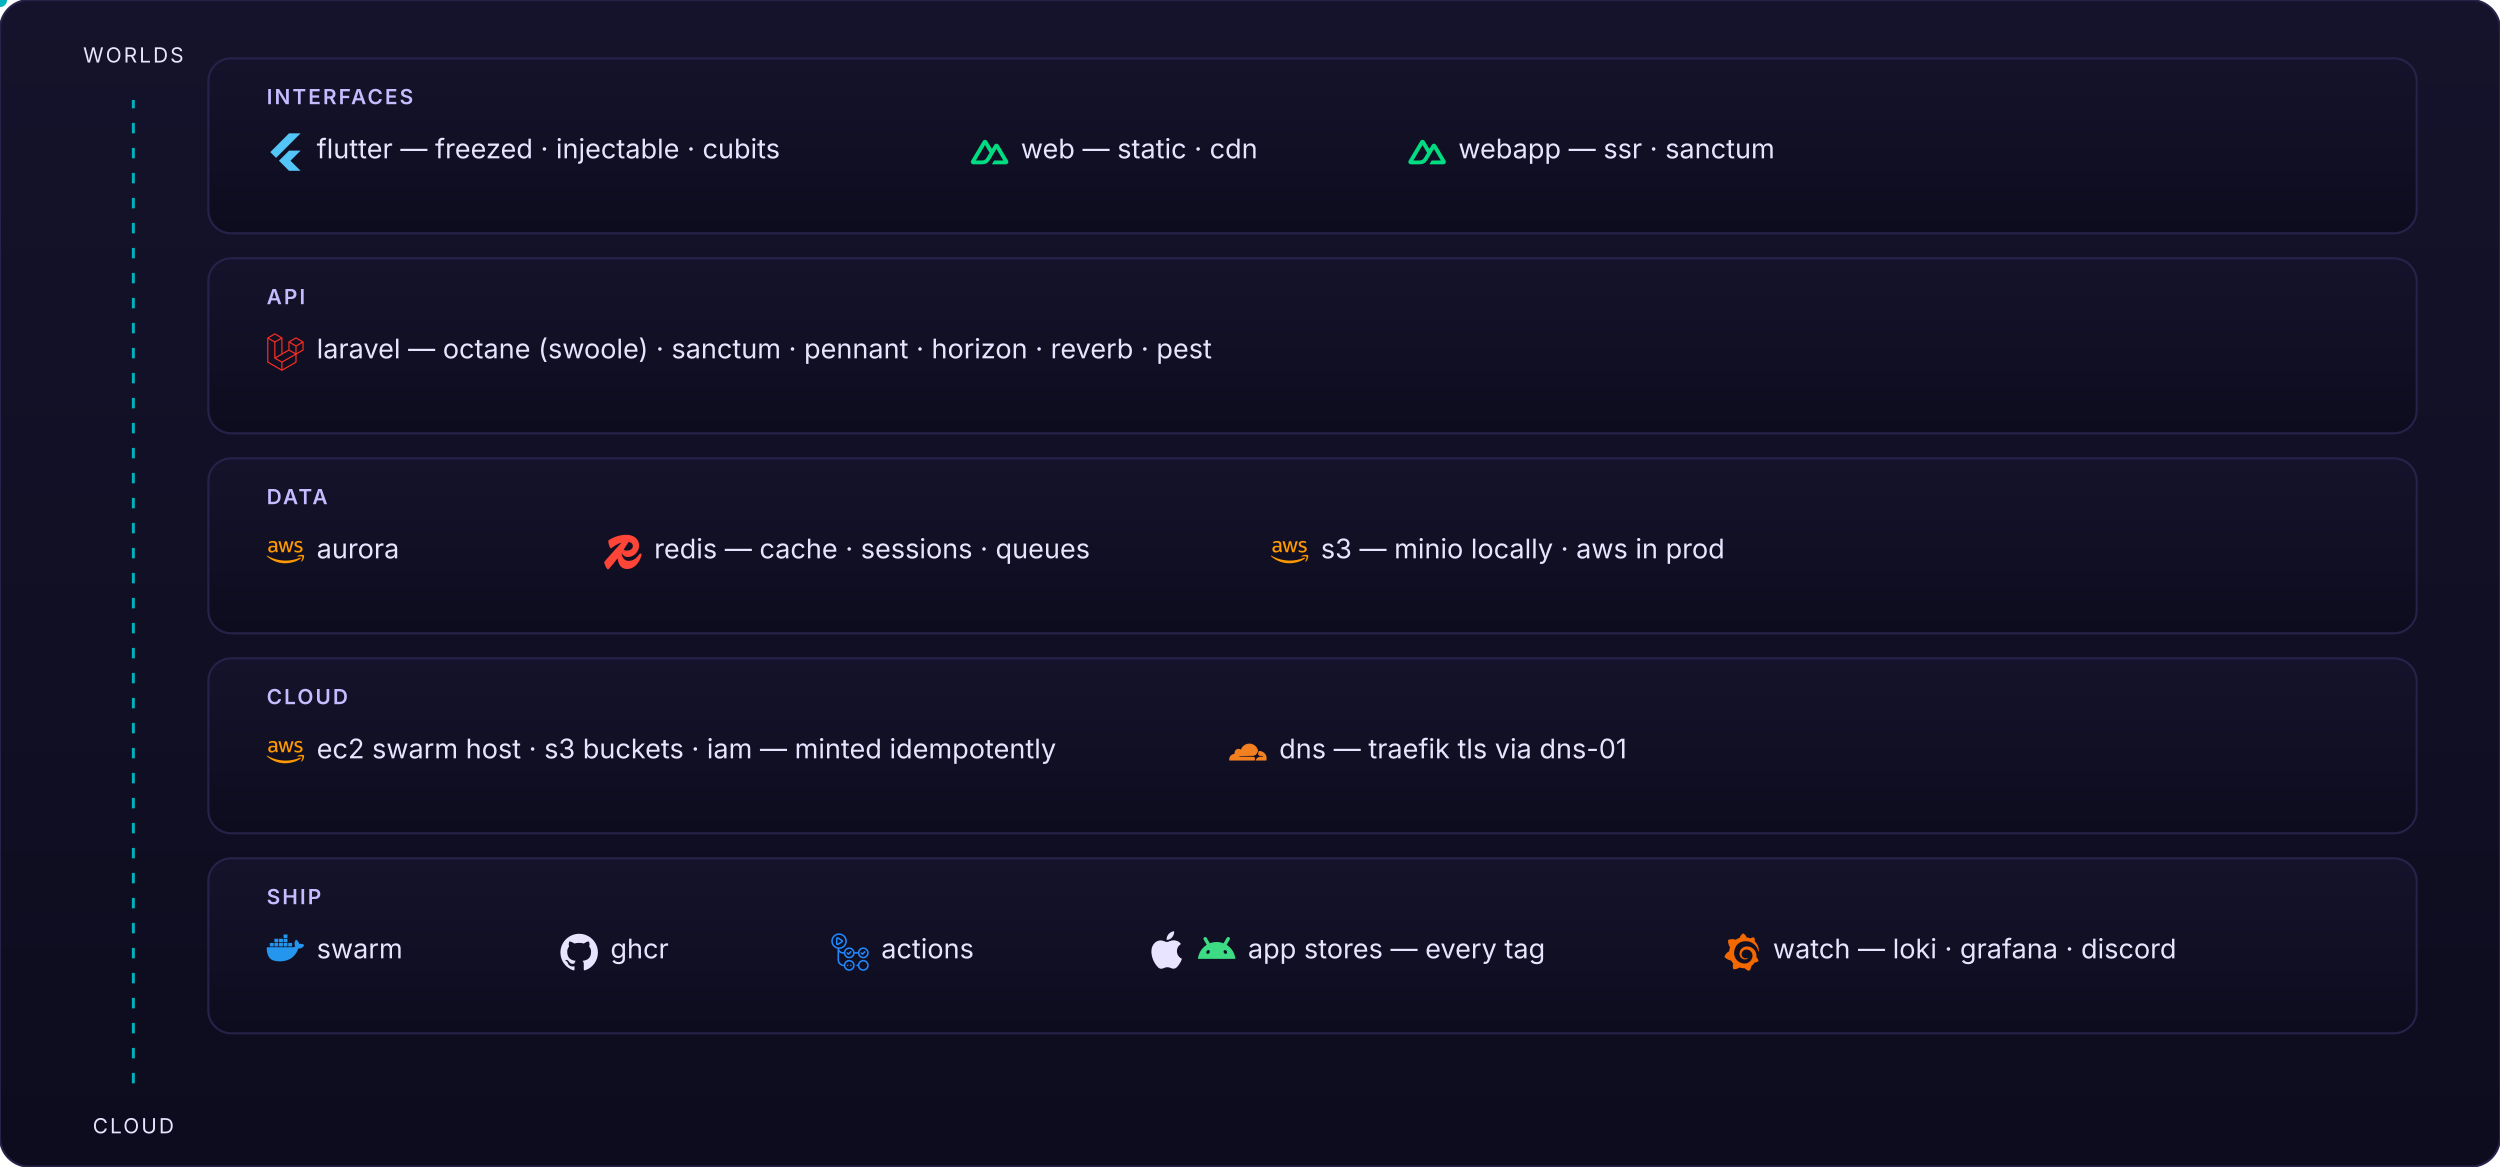
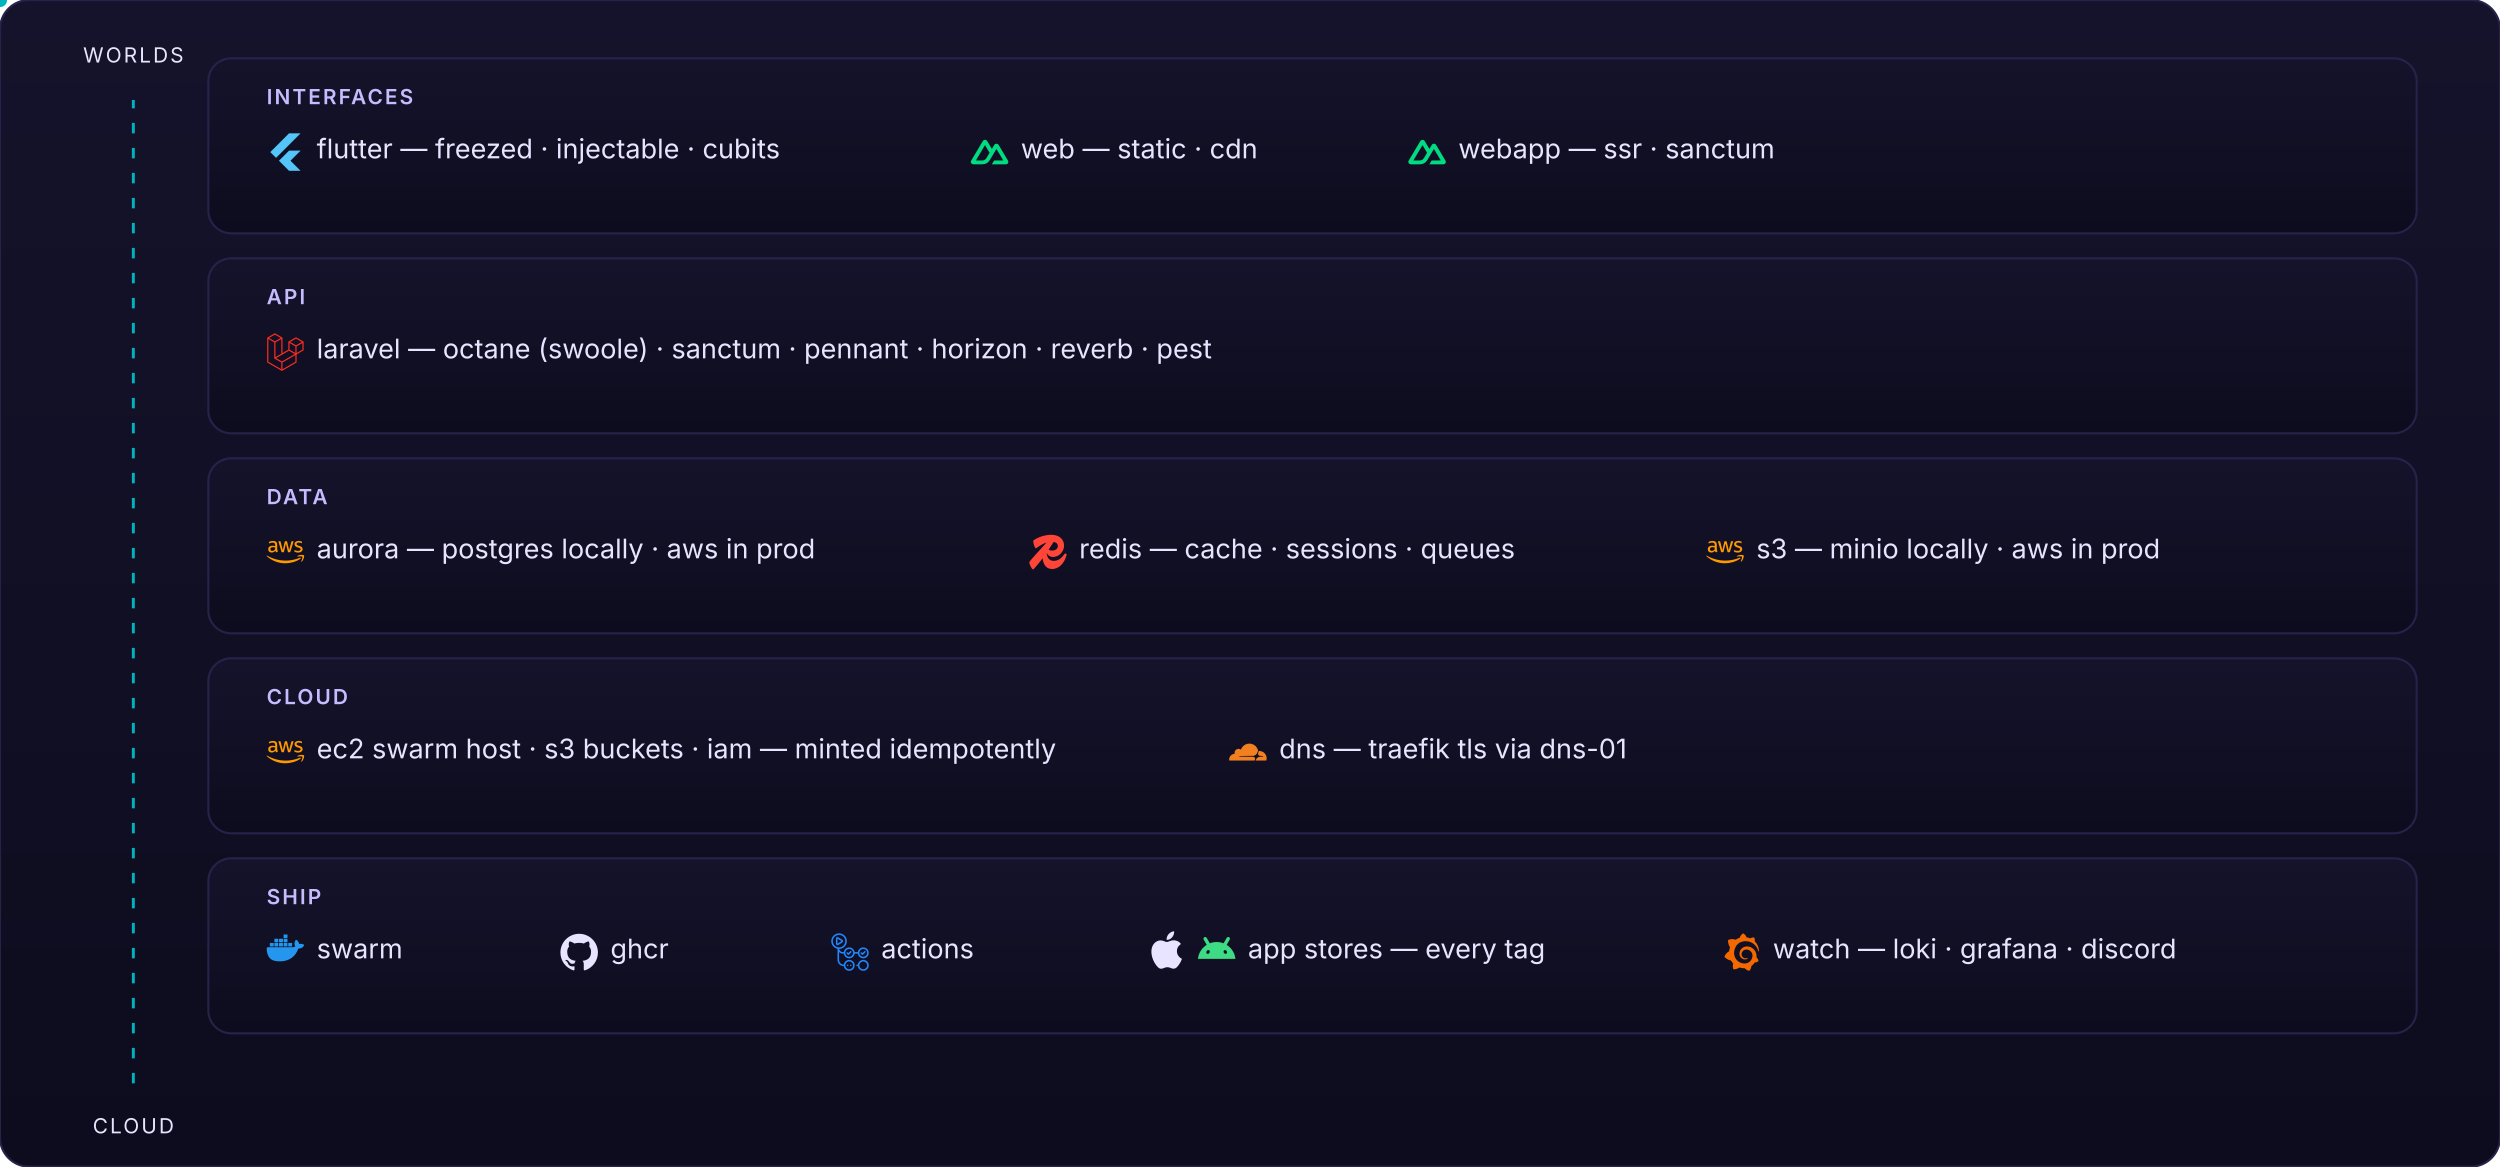
<svg xmlns="http://www.w3.org/2000/svg" width="1200" height="560" viewBox="0 0 1200 560" role="img" aria-label="The stack in five strata — interfaces (flutter, nuxt web and webapp), api (laravel with octane, sanctum, pennant, horizon, reverb, pest), data (aurora, redis, s3), cloud (aws, cloudflare), ship (docker swarm, ghcr, actions, app stores, loki, grafana, discord) — worlds arise from the cloud substrate upward">
  <defs>
    <linearGradient id="k-fill" x1="0" y1="0" x2="0" y2="1">
      <stop offset="0%" stop-color="#15132b" />
      <stop offset="100%" stop-color="#0d0c1e" />
    </linearGradient>
    <style>
      text { font-family: system-ui, -apple-system, sans-serif; fill: #e8e4ff; }
      .lbl { fill: #c4bcff; font-weight: 600; font-size: 10px; letter-spacing: .1em; }
      .val { font-size: 13px; }
      .slab { fill: url(#k-fill); stroke: #26224a; }
      .spine { stroke: #00b4bf; stroke-width: 1.4; stroke-dasharray: 5 7; animation: dash 1.2s linear infinite reverse; }
      @keyframes dash { to { stroke-dashoffset: -12; } }
    </style>
  </defs>
  <rect width="1200" height="560" rx="14" fill="url(#k-fill)" stroke="#26224a" />
  <line x1="64" y1="520" x2="64" y2="48" class="spine" />
  <circle r="3.4" fill="#00b4bf">
    <animateMotion dur="6s" repeatCount="indefinite" path="M64,520 L64,48" />
  </circle>
  <text x="64" y="544" text-anchor="middle" font-size="10" fill="#a8ecf0" letter-spacing=".1em">CLOUD</text>
  <text x="64" y="30" text-anchor="middle" font-size="10" fill="#c4bcff" letter-spacing=".1em">WORLDS</text>
  <g>
    <rect x="100" y="28" width="1060" height="84" rx="11" class="slab" />
    <text x="128" y="50" class="lbl">INTERFACES</text>
    <g transform="translate(128,64) scale(0.75)">
      <path fill="#54C5F8" d="M14.314 0L2.3 12L6 15.7L21.684.013h-7.357zm.014 11.072L7.857 17.53l6.47 6.47H21.7l-6.46-6.468l6.46-6.46h-7.37z" />
    </g>
    <text x="152" y="76" class="val">flutter — freezed · injectable · cubits</text>
    <g transform="translate(466,64) scale(0.75)">
      <path fill="#00DC82" d="M13.464 19.83h8.922c.283 0 .562-.073.807-.21a1.6 1.6 0 0 0 .591-.574a1.53 1.53 0 0 0 .216-.783a1.53 1.53 0 0 0-.217-.782L17.792 7.414a1.6 1.6 0 0 0-.591-.573a1.65 1.65 0 0 0-.807-.21c-.283 0-.562.073-.807.21a1.6 1.6 0 0 0-.59.573L13.463 9.99L10.47 4.953a1.6 1.6 0 0 0-.591-.573a1.65 1.65 0 0 0-.807-.21c-.284 0-.562.073-.807.21a1.6 1.6 0 0 0-.591.573L.216 17.481a1.53 1.53 0 0 0-.217.782c0 .275.074.545.216.783a1.6 1.6 0 0 0 .59.574c.246.137.525.21.808.21h5.6c2.22 0 3.856-.946 4.982-2.79l2.733-4.593l1.464-2.457l4.395 7.382h-5.859Zm-6.341-2.46l-3.908-.002l5.858-9.842l2.923 4.921l-1.957 3.29c-.748 1.196-1.597 1.632-2.916 1.632" />
    </g>
    <text x="490" y="76" class="val">web — static · cdn</text>
    <g transform="translate(676,64) scale(0.75)">
      <path fill="#00DC82" d="M13.464 19.83h8.922c.283 0 .562-.073.807-.21a1.6 1.6 0 0 0 .591-.574a1.53 1.53 0 0 0 .216-.783a1.53 1.53 0 0 0-.217-.782L17.792 7.414a1.6 1.6 0 0 0-.591-.573a1.65 1.65 0 0 0-.807-.21c-.283 0-.562.073-.807.21a1.6 1.6 0 0 0-.59.573L13.463 9.99L10.47 4.953a1.6 1.6 0 0 0-.591-.573a1.65 1.65 0 0 0-.807-.21c-.284 0-.562.073-.807.21a1.6 1.6 0 0 0-.591.573L.216 17.481a1.53 1.53 0 0 0-.217.782c0 .275.074.545.216.783a1.6 1.6 0 0 0 .59.574c.246.137.525.21.808.21h5.6c2.22 0 3.856-.946 4.982-2.79l2.733-4.593l1.464-2.457l4.395 7.382h-5.859Zm-6.341-2.46l-3.908-.002l5.858-9.842l2.923 4.921l-1.957 3.29c-.748 1.196-1.597 1.632-2.916 1.632" />
    </g>
    <text x="700" y="76" class="val">webapp — ssr · sanctum</text>
  </g>
  <g>
    <rect x="100" y="124" width="1060" height="84" rx="11" class="slab" stroke="#988cff" />
    <text x="128" y="146" class="lbl">API</text>
    <g transform="translate(128,160) scale(0.75)">
      <path fill="#FF2D20" d="M23.642 5.43a.4.4 0 0 1 .014.1v5.149c0 .135-.073.26-.189.326l-4.323 2.49v4.934a.38.38 0 0 1-.188.326L9.93 23.949a.3.3 0 0 1-.066.027l-.024.01a.35.35 0 0 1-.192 0q-.016-.005-.03-.012q-.031-.01-.062-.025L.533 18.755a.38.38 0 0 1-.189-.326V2.974q0-.05.014-.098c.003-.012.01-.02.014-.032a.4.4 0 0 1 .023-.058c.004-.013.015-.022.023-.033l.033-.045l.037-.027q.02-.018.041-.034H.53L5.043.05a.38.38 0 0 1 .375 0L9.93 2.647h.002q.021.015.04.033l.038.027c.013.014.02.03.033.045c.008.011.02.021.025.033q.014.029.024.058c.003.011.01.021.013.032q.014.047.014.098v9.652l3.76-2.164V5.527q0-.05.013-.098q.007-.014.013-.032l.024-.059c.007-.012.018-.02.025-.033l.033-.043q.019-.017.037-.028q.02-.017.041-.032h.001l4.513-2.598a.38.38 0 0 1 .375 0l4.513 2.598c.016.01.027.021.042.031l.036.028l.034.044c.008.012.019.021.024.033a.3.3 0 0 1 .024.06q.01.015.015.032m-.74 5.032V6.179l-1.578.908l-2.182 1.256v4.283zm-4.51 7.75v-4.287l-2.147 1.225l-6.126 3.498v4.325zM1.093 3.624v14.588l8.273 4.761v-4.325l-4.322-2.445l-.002-.003H5.04L5 16.169l-.035-.027l-.001-.002q-.018-.018-.031-.04q-.016-.016-.028-.036h-.002l-.02-.047c-.006-.016-.014-.027-.018-.043l-.008-.057q-.005-.02-.006-.041V5.789l-2.18-1.257zM5.23.81L1.47 2.974l3.76 2.164l3.758-2.164zm1.956 13.505l2.182-1.256V3.624l-1.58.91l-2.182 1.255v9.435zm11.581-10.95l-3.76 2.163l3.76 2.163l3.759-2.164zm-.376 4.978L16.21 7.087l-1.58-.907v4.283l2.182 1.256l1.58.908zm-8.65 9.654l5.514-3.148l2.756-1.572l-3.757-2.163l-4.323 2.489l-3.941 2.27z" />
    </g>
    <text x="152" y="172" class="val">laravel — octane (swoole) · sanctum · pennant · horizon · reverb · pest</text>
  </g>
  <g>
    <rect x="100" y="220" width="1060" height="84" rx="11" class="slab" />
    <text x="128" y="242" class="lbl">DATA</text>
    <g transform="translate(128,256) scale(0.75)">
      <path fill="#FF9900" d="M6.763 10.036q.002.446.088.71c.064.176.144.368.256.576c.04.063.056.127.056.183q.002.12-.152.24l-.503.335a.4.4 0 0 1-.208.072q-.12-.002-.239-.112a2.5 2.5 0 0 1-.287-.375a6 6 0 0 1-.248-.471q-.934 1.101-2.347 1.101c-.67 0-1.205-.191-1.596-.574q-.588-.575-.59-1.533c0-.678.239-1.23.726-1.644c.487-.415 1.133-.623 1.955-.623c.272 0 .551.024.846.064c.296.04.6.104.918.176v-.583q-.001-.909-.375-1.277c-.255-.248-.686-.367-1.3-.367c-.28 0-.568.031-.863.103q-.443.106-.862.272a2 2 0 0 1-.28.104a.5.5 0 0 1-.127.023q-.168.002-.168-.247v-.391c0-.128.016-.224.056-.28a.6.6 0 0 1 .224-.167a4.6 4.6 0 0 1 1.005-.36a4.8 4.8 0 0 1 1.246-.151c.95 0 1.644.216 2.091.647q.66.645.662 1.963v2.586zm-3.24 1.214c.263 0 .534-.048.822-.144a1.8 1.8 0 0 0 .758-.51a1.3 1.3 0 0 0 .272-.512c.047-.191.08-.423.08-.694v-.335a7 7 0 0 0-.735-.136a6 6 0 0 0-.75-.048c-.535 0-.926.104-1.19.32c-.263.215-.39.518-.39.917c0 .375.095.655.295.846c.191.2.47.296.838.296m6.41.862c-.144 0-.24-.024-.304-.08c-.064-.048-.12-.16-.168-.311L7.586 5.55a1.4 1.4 0 0 1-.072-.32c0-.128.064-.2.191-.2h.783q.227-.001.31.08c.065.048.113.16.16.312l1.342 5.284l1.245-5.284q.058-.24.151-.312a.55.55 0 0 1 .32-.08h.638c.152 0 .256.025.32.08c.063.048.12.16.151.312l1.261 5.348l1.381-5.348q.074-.24.16-.312a.52.52 0 0 1 .311-.08h.743c.127 0 .2.065.2.2c0 .04-.009.08-.017.128a1 1 0 0 1-.056.2l-1.923 6.17q-.072.24-.168.311a.5.5 0 0 1-.303.08h-.687c-.151 0-.255-.024-.32-.08c-.063-.056-.119-.16-.15-.32l-1.238-5.148l-1.23 5.14c-.04.16-.087.264-.15.32c-.065.056-.177.08-.32.08zm10.256.215c-.415 0-.83-.048-1.229-.143c-.399-.096-.71-.2-.918-.32c-.128-.071-.215-.151-.247-.223a.6.6 0 0 1-.048-.224v-.407c0-.167.064-.247.183-.247q.072 0 .144.024c.048.016.12.048.2.08q.408.181.878.279c.319.064.63.096.95.096c.502 0 .894-.088 1.165-.264a.86.86 0 0 0 .415-.758a.78.78 0 0 0-.215-.559c-.144-.151-.416-.287-.807-.415l-1.157-.36c-.583-.183-1.014-.454-1.277-.813a1.9 1.9 0 0 1-.4-1.158q0-.502.216-.886c.144-.255.335-.479.575-.654c.24-.184.51-.32.83-.415c.32-.096.655-.136 1.006-.136c.175 0 .359.008.535.032c.183.024.35.056.518.088q.24.058.455.127q.216.072.336.144a.7.7 0 0 1 .24.2a.43.43 0 0 1 .071.263v.375q-.002.254-.184.256a.8.8 0 0 1-.303-.096a3.65 3.65 0 0 0-1.532-.311c-.455 0-.815.071-1.062.223s-.375.383-.375.71c0 .224.08.416.24.567c.159.152.454.304.877.44l1.134.358c.574.184.99.44 1.237.767s.367.702.367 1.117c0 .343-.072.655-.207.926a2.2 2.2 0 0 1-.583.703c-.248.2-.543.343-.886.447c-.36.111-.734.167-1.142.167m1.509 3.88c-2.626 1.94-6.442 2.969-9.722 2.969c-4.598 0-8.74-1.7-11.87-4.526c-.247-.223-.024-.527.272-.351c3.384 1.963 7.559 3.153 11.877 3.153c2.914 0 6.114-.607 9.06-1.852c.439-.2.814.287.383.607m1.094-1.246c-.336-.43-2.22-.207-3.074-.103c-.255.032-.295-.192-.063-.36c1.5-1.053 3.967-.75 4.254-.399c.287.36-.08 2.826-1.485 4.007c-.215.184-.423.088-.327-.151c.32-.79 1.03-2.57.695-2.994" />
    </g>
-     <text x="152" y="268" class="val">aurora</text>
-     <g transform="translate(290,256) scale(0.75)">
+     <text x="152" y="268" class="val">aurora — postgres locally · aws in prod</text>
+     <g transform="translate(494,256) scale(0.75)">
      <path fill="#FF4438" d="M22.71 13.145c-1.66 2.092-3.452 4.483-7.038 4.483c-3.203 0-4.397-2.825-4.48-5.12c.701 1.484 2.073 2.685 4.214 2.63c4.117-.133 6.94-3.852 6.94-7.239c0-4.05-3.022-6.972-8.268-6.972c-3.752 0-8.4 1.428-11.455 3.685C2.59 6.937 3.885 9.958 4.35 9.626c2.648-1.904 4.748-3.13 6.784-3.744C8.12 9.244.886 17.05 0 18.425c.1 1.261 1.66 4.648 2.424 4.648c.232 0 .431-.133.664-.365a101 101 0 0 0 5.54-6.765c.222 3.104 1.748 6.898 6.014 6.898c3.819 0 7.604-2.756 9.33-8.965c.2-.764-.73-1.361-1.261-.73zm-4.349-5.013c0 1.959-1.926 2.922-3.685 2.922a4.45 4.45 0 0 1-2.235-.568c1.051-1.592 2.092-3.225 3.21-4.973c1.972.334 2.71 1.43 2.71 2.619" />
    </g>
-     <text x="314" y="268" class="val">redis — cache · sessions · queues</text>
-     <g transform="translate(610,256) scale(0.75)">
+     <text x="518" y="268" class="val">redis — cache · sessions · queues</text>
+     <g transform="translate(819,256) scale(0.75)">
      <path fill="#FF9900" d="M6.763 10.036q.002.446.088.71c.064.176.144.368.256.576c.04.063.056.127.056.183q.002.12-.152.24l-.503.335a.4.4 0 0 1-.208.072q-.12-.002-.239-.112a2.5 2.5 0 0 1-.287-.375a6 6 0 0 1-.248-.471q-.934 1.101-2.347 1.101c-.67 0-1.205-.191-1.596-.574q-.588-.575-.59-1.533c0-.678.239-1.23.726-1.644c.487-.415 1.133-.623 1.955-.623c.272 0 .551.024.846.064c.296.04.6.104.918.176v-.583q-.001-.909-.375-1.277c-.255-.248-.686-.367-1.3-.367c-.28 0-.568.031-.863.103q-.443.106-.862.272a2 2 0 0 1-.28.104a.5.5 0 0 1-.127.023q-.168.002-.168-.247v-.391c0-.128.016-.224.056-.28a.6.6 0 0 1 .224-.167a4.6 4.6 0 0 1 1.005-.36a4.8 4.8 0 0 1 1.246-.151c.95 0 1.644.216 2.091.647q.66.645.662 1.963v2.586zm-3.24 1.214c.263 0 .534-.048.822-.144a1.8 1.8 0 0 0 .758-.51a1.3 1.3 0 0 0 .272-.512c.047-.191.08-.423.08-.694v-.335a7 7 0 0 0-.735-.136a6 6 0 0 0-.75-.048c-.535 0-.926.104-1.19.32c-.263.215-.39.518-.39.917c0 .375.095.655.295.846c.191.2.47.296.838.296m6.41.862c-.144 0-.24-.024-.304-.08c-.064-.048-.12-.16-.168-.311L7.586 5.55a1.4 1.4 0 0 1-.072-.32c0-.128.064-.2.191-.2h.783q.227-.001.31.08c.065.048.113.16.16.312l1.342 5.284l1.245-5.284q.058-.24.151-.312a.55.55 0 0 1 .32-.08h.638c.152 0 .256.025.32.08c.063.048.12.16.151.312l1.261 5.348l1.381-5.348q.074-.24.16-.312a.52.52 0 0 1 .311-.08h.743c.127 0 .2.065.2.2c0 .04-.009.08-.017.128a1 1 0 0 1-.056.2l-1.923 6.17q-.072.24-.168.311a.5.5 0 0 1-.303.08h-.687c-.151 0-.255-.024-.32-.08c-.063-.056-.119-.16-.15-.32l-1.238-5.148l-1.23 5.14c-.04.16-.087.264-.15.32c-.065.056-.177.08-.32.08zm10.256.215c-.415 0-.83-.048-1.229-.143c-.399-.096-.71-.2-.918-.32c-.128-.071-.215-.151-.247-.223a.6.6 0 0 1-.048-.224v-.407c0-.167.064-.247.183-.247q.072 0 .144.024c.048.016.12.048.2.08q.408.181.878.279c.319.064.63.096.95.096c.502 0 .894-.088 1.165-.264a.86.86 0 0 0 .415-.758a.78.78 0 0 0-.215-.559c-.144-.151-.416-.287-.807-.415l-1.157-.36c-.583-.183-1.014-.454-1.277-.813a1.9 1.9 0 0 1-.4-1.158q0-.502.216-.886c.144-.255.335-.479.575-.654c.24-.184.51-.32.83-.415c.32-.096.655-.136 1.006-.136c.175 0 .359.008.535.032c.183.024.35.056.518.088q.24.058.455.127q.216.072.336.144a.7.7 0 0 1 .24.2a.43.43 0 0 1 .071.263v.375q-.002.254-.184.256a.8.8 0 0 1-.303-.096a3.65 3.65 0 0 0-1.532-.311c-.455 0-.815.071-1.062.223s-.375.383-.375.71c0 .224.08.416.24.567c.159.152.454.304.877.44l1.134.358c.574.184.99.44 1.237.767s.367.702.367 1.117c0 .343-.072.655-.207.926a2.2 2.2 0 0 1-.583.703c-.248.2-.543.343-.886.447c-.36.111-.734.167-1.142.167m1.509 3.88c-2.626 1.94-6.442 2.969-9.722 2.969c-4.598 0-8.74-1.7-11.87-4.526c-.247-.223-.024-.527.272-.351c3.384 1.963 7.559 3.153 11.877 3.153c2.914 0 6.114-.607 9.06-1.852c.439-.2.814.287.383.607m1.094-1.246c-.336-.43-2.22-.207-3.074-.103c-.255.032-.295-.192-.063-.36c1.5-1.053 3.967-.75 4.254-.399c.287.36-.08 2.826-1.485 4.007c-.215.184-.423.088-.327-.151c.32-.79 1.03-2.57.695-2.994" />
    </g>
-     <text x="634" y="268" class="val">s3 — minio locally · aws in prod</text>
+     <text x="843" y="268" class="val">s3 — minio locally · aws in prod</text>
  </g>
  <g>
    <rect x="100" y="316" width="1060" height="84" rx="11" class="slab" />
    <text x="128" y="338" class="lbl">CLOUD</text>
    <g transform="translate(128,352) scale(0.75)">
      <path fill="#FF9900" d="M6.763 10.036q.002.446.088.71c.064.176.144.368.256.576c.04.063.056.127.056.183q.002.12-.152.24l-.503.335a.4.4 0 0 1-.208.072q-.12-.002-.239-.112a2.5 2.5 0 0 1-.287-.375a6 6 0 0 1-.248-.471q-.934 1.101-2.347 1.101c-.67 0-1.205-.191-1.596-.574q-.588-.575-.59-1.533c0-.678.239-1.23.726-1.644c.487-.415 1.133-.623 1.955-.623c.272 0 .551.024.846.064c.296.04.6.104.918.176v-.583q-.001-.909-.375-1.277c-.255-.248-.686-.367-1.3-.367c-.28 0-.568.031-.863.103q-.443.106-.862.272a2 2 0 0 1-.28.104a.5.5 0 0 1-.127.023q-.168.002-.168-.247v-.391c0-.128.016-.224.056-.28a.6.6 0 0 1 .224-.167a4.6 4.6 0 0 1 1.005-.36a4.8 4.8 0 0 1 1.246-.151c.95 0 1.644.216 2.091.647q.66.645.662 1.963v2.586zm-3.24 1.214c.263 0 .534-.048.822-.144a1.8 1.8 0 0 0 .758-.51a1.3 1.3 0 0 0 .272-.512c.047-.191.08-.423.08-.694v-.335a7 7 0 0 0-.735-.136a6 6 0 0 0-.75-.048c-.535 0-.926.104-1.19.32c-.263.215-.39.518-.39.917c0 .375.095.655.295.846c.191.2.47.296.838.296m6.41.862c-.144 0-.24-.024-.304-.08c-.064-.048-.12-.16-.168-.311L7.586 5.55a1.4 1.4 0 0 1-.072-.32c0-.128.064-.2.191-.2h.783q.227-.001.31.08c.065.048.113.16.16.312l1.342 5.284l1.245-5.284q.058-.24.151-.312a.55.55 0 0 1 .32-.08h.638c.152 0 .256.025.32.08c.063.048.12.16.151.312l1.261 5.348l1.381-5.348q.074-.24.16-.312a.52.52 0 0 1 .311-.08h.743c.127 0 .2.065.2.2c0 .04-.009.08-.017.128a1 1 0 0 1-.056.2l-1.923 6.17q-.072.24-.168.311a.5.5 0 0 1-.303.08h-.687c-.151 0-.255-.024-.32-.08c-.063-.056-.119-.16-.15-.32l-1.238-5.148l-1.23 5.14c-.04.16-.087.264-.15.32c-.065.056-.177.08-.32.08zm10.256.215c-.415 0-.83-.048-1.229-.143c-.399-.096-.71-.2-.918-.32c-.128-.071-.215-.151-.247-.223a.6.6 0 0 1-.048-.224v-.407c0-.167.064-.247.183-.247q.072 0 .144.024c.048.016.12.048.2.08q.408.181.878.279c.319.064.63.096.95.096c.502 0 .894-.088 1.165-.264a.86.86 0 0 0 .415-.758a.78.78 0 0 0-.215-.559c-.144-.151-.416-.287-.807-.415l-1.157-.36c-.583-.183-1.014-.454-1.277-.813a1.9 1.9 0 0 1-.4-1.158q0-.502.216-.886c.144-.255.335-.479.575-.654c.24-.184.51-.32.83-.415c.32-.096.655-.136 1.006-.136c.175 0 .359.008.535.032c.183.024.35.056.518.088q.24.058.455.127q.216.072.336.144a.7.7 0 0 1 .24.2a.43.43 0 0 1 .071.263v.375q-.002.254-.184.256a.8.8 0 0 1-.303-.096a3.65 3.65 0 0 0-1.532-.311c-.455 0-.815.071-1.062.223s-.375.383-.375.71c0 .224.08.416.24.567c.159.152.454.304.877.44l1.134.358c.574.184.99.44 1.237.767s.367.702.367 1.117c0 .343-.072.655-.207.926a2.2 2.2 0 0 1-.583.703c-.248.2-.543.343-.886.447c-.36.111-.734.167-1.142.167m1.509 3.88c-2.626 1.94-6.442 2.969-9.722 2.969c-4.598 0-8.74-1.7-11.87-4.526c-.247-.223-.024-.527.272-.351c3.384 1.963 7.559 3.153 11.877 3.153c2.914 0 6.114-.607 9.06-1.852c.439-.2.814.287.383.607m1.094-1.246c-.336-.43-2.22-.207-3.074-.103c-.255.032-.295-.192-.063-.36c1.5-1.053 3.967-.75 4.254-.399c.287.36-.08 2.826-1.485 4.007c-.215.184-.423.088-.327-.151c.32-.79 1.03-2.57.695-2.994" />
    </g>
    <text x="152" y="364" class="val">ec2 swarm host · s3 buckets · iam — minted idempotently</text>
    <g transform="translate(590,352) scale(0.75)">
      <path fill="#F38020" d="M16.509 16.845c.147-.507.09-.971-.155-1.316c-.225-.316-.605-.499-1.062-.52l-8.66-.113a.16.16 0 0 1-.133-.07a.2.2 0 0 1-.02-.156a.24.24 0 0 1 .203-.156l8.736-.113c1.035-.049 2.16-.886 2.554-1.913l.499-1.302a.27.27 0 0 0 .014-.168a5.689 5.689 0 0 0-10.937-.584a2.58 2.58 0 0 0-1.794-.498a2.56 2.56 0 0 0-2.223 3.18A3.634 3.634 0 0 0 0 16.751q.002.264.035.527a.174.174 0 0 0 .17.148h15.98a.22.22 0 0 0 .204-.155zm2.757-5.564c-.077 0-.161 0-.239.011c-.056 0-.105.042-.127.098l-.337 1.174c-.148.507-.092.971.154 1.317c.225.316.605.498 1.062.52l1.844.113c.056 0 .105.026.133.07a.2.2 0 0 1 .021.156a.24.24 0 0 1-.204.156l-1.92.112c-1.042.049-2.159.887-2.553 1.914l-.141.358c-.028.072.021.142.099.142h6.597a.174.174 0 0 0 .17-.126a5 5 0 0 0 .175-1.28a4.74 4.74 0 0 0-4.734-4.727" />
    </g>
    <text x="614" y="364" class="val">dns — traefik tls via dns-01</text>
  </g>
  <g>
    <rect x="100" y="412" width="1060" height="84" rx="11" class="slab" />
    <text x="128" y="434" class="lbl">SHIP</text>
    <g transform="translate(128,446) scale(0.75)">
      <path fill="#2496ED" d="M13.983 11.078h2.119a.186.186 0 0 0 .186-.185V9.006a.186.186 0 0 0-.186-.186h-2.119a.185.185 0 0 0-.185.185v1.888c0 .102.083.185.185.185m-2.954-5.43h2.118a.186.186 0 0 0 .186-.186V3.574a.186.186 0 0 0-.186-.185h-2.118a.185.185 0 0 0-.185.185v1.888c0 .102.082.185.185.185m0 2.716h2.118a.187.187 0 0 0 .186-.186V6.29a.186.186 0 0 0-.186-.185h-2.118a.185.185 0 0 0-.185.185v1.887c0 .102.082.185.185.186m-2.93 0h2.12a.186.186 0 0 0 .184-.186V6.29a.185.185 0 0 0-.185-.185H8.1a.185.185 0 0 0-.185.185v1.887c0 .102.083.185.185.186m-2.964 0h2.119a.186.186 0 0 0 .185-.186V6.29a.185.185 0 0 0-.185-.185H5.136a.186.186 0 0 0-.186.185v1.887c0 .102.084.185.186.186m5.893 2.715h2.118a.186.186 0 0 0 .186-.185V9.006a.186.186 0 0 0-.186-.186h-2.118a.185.185 0 0 0-.185.185v1.888c0 .102.082.185.185.185m-2.93 0h2.12a.185.185 0 0 0 .184-.185V9.006a.185.185 0 0 0-.184-.186h-2.12a.185.185 0 0 0-.184.185v1.888c0 .102.083.185.185.185m-2.964 0h2.119a.185.185 0 0 0 .185-.185V9.006a.185.185 0 0 0-.184-.186h-2.12a.186.186 0 0 0-.186.186v1.887c0 .102.084.185.186.185m-2.92 0h2.12a.185.185 0 0 0 .184-.185V9.006a.185.185 0 0 0-.184-.186h-2.12a.185.185 0 0 0-.184.185v1.888c0 .102.082.185.185.185M23.763 9.89c-.065-.051-.672-.51-1.954-.51q-.508.001-1.01.087c-.248-1.7-1.653-2.53-1.716-2.566l-.344-.199l-.226.327c-.284.438-.49.922-.612 1.43c-.23.97-.09 1.882.403 2.661c-.595.332-1.55.413-1.744.42H.751a.75.75 0 0 0-.75.748a11.4 11.4 0 0 0 .692 4.062c.545 1.428 1.355 2.48 2.41 3.124c1.18.723 3.1 1.137 5.275 1.137a15.7 15.7 0 0 0 2.93-.266a12.3 12.3 0 0 0 3.823-1.389a10.5 10.5 0 0 0 2.61-2.136c1.252-1.418 1.998-2.997 2.553-4.4h.221c1.372 0 2.215-.549 2.68-1.009c.309-.293.55-.65.707-1.046l.098-.288Z" />
    </g>
    <text x="152" y="460" class="val">swarm</text>
    <g transform="translate(269,448) scale(0.75)">
      <path fill="#E8E4FF" d="M12 .297c-6.63 0-12 5.373-12 12c0 5.303 3.438 9.8 8.205 11.385c.6.113.82-.258.82-.577c0-.285-.01-1.04-.015-2.04c-3.338.724-4.042-1.61-4.042-1.61C4.422 18.07 3.633 17.7 3.633 17.7c-1.087-.744.084-.729.084-.729c1.205.084 1.838 1.236 1.838 1.236c1.07 1.835 2.809 1.305 3.495.998c.108-.776.417-1.305.76-1.605c-2.665-.3-5.466-1.332-5.466-5.93c0-1.31.465-2.38 1.235-3.22c-.135-.303-.54-1.523.105-3.176c0 0 1.005-.322 3.3 1.23c.96-.267 1.98-.399 3-.405c1.02.006 2.04.138 3 .405c2.28-1.552 3.285-1.23 3.285-1.23c.645 1.653.24 2.873.12 3.176c.765.84 1.23 1.91 1.23 3.22c0 4.61-2.805 5.625-5.475 5.92c.42.36.81 1.096.81 2.22c0 1.606-.015 2.896-.015 3.286c0 .315.21.69.825.57C20.565 22.092 24 17.592 24 12.297c0-6.627-5.373-12-12-12" />
    </g>
    <text x="293" y="460" class="val">ghcr</text>
    <g transform="translate(399,448) scale(0.75)">
      <path fill="#2088FF" d="M10.984 13.836a.5.5 0 0 1-.353-.146l-.745-.743a.5.5 0 1 1 .706-.708l.392.391l1.181-1.18a.5.5 0 0 1 .708.707l-1.535 1.533a.5.5 0 0 1-.354.146m9.353-.147l1.534-1.532a.5.5 0 0 0-.707-.707l-1.181 1.18l-.392-.391a.5.5 0 1 0-.706.708l.746.743a.497.497 0 0 0 .706-.001M4.527 7.452l2.557-1.585A1 1 0 0 0 7.09 4.17L4.533 2.56A1 1 0 0 0 3 3.406v3.196a1.001 1.001 0 0 0 1.527.85m2.03-2.436L4 6.602V3.406zM24 12.5c0 1.93-1.57 3.5-3.5 3.5a3.5 3.5 0 0 1-3.46-3h-2.08a3.5 3.5 0 0 1-3.46 3a3.5 3.5 0 0 1-3.46-3h-.558c-.972 0-1.85-.399-2.482-1.042V17c0 1.654 1.346 3 3 3h.04c.244-1.693 1.7-3 3.46-3c1.93 0 3.5 1.57 3.5 3.5S13.43 24 11.5 24a3.5 3.5 0 0 1-3.46-3H8c-2.206 0-4-1.794-4-4V9.899A5.01 5.01 0 0 1 0 5c0-2.757 2.243-5 5-5s5 2.243 5 5a5.005 5.005 0 0 1-4.952 4.998A2.48 2.48 0 0 0 7.482 12h.558c.244-1.693 1.7-3 3.46-3a3.5 3.5 0 0 1 3.46 3h2.08a3.5 3.5 0 0 1 3.46-3c1.93 0 3.5 1.57 3.5 3.5m-15 8c0 1.378 1.122 2.5 2.5 2.5s2.5-1.122 2.5-2.5s-1.122-2.5-2.5-2.5S9 19.122 9 20.5M5 9c2.206 0 4-1.794 4-4S7.206 1 5 1S1 2.794 1 5s1.794 4 4 4m9 3.5c0-1.378-1.122-2.5-2.5-2.5S9 11.122 9 12.5s1.122 2.5 2.5 2.5s2.5-1.122 2.5-2.5m9 0c0-1.378-1.122-2.5-2.5-2.5S18 11.122 18 12.5s1.122 2.5 2.5 2.5s2.5-1.122 2.5-2.5m-13 8a.5.5 0 1 0 1 0a.5.5 0 0 0-1 0m2 0a.5.5 0 1 0 1 0a.5.5 0 0 0-1 0m12 0c0 1.93-1.57 3.5-3.5 3.5a3.5 3.5 0 0 1-3.46-3.002l-.021.005l-.506.017h-.017a.5.5 0 0 1-.016-.999l.506-.017c.018-.002.035.006.052.007A3.5 3.5 0 0 1 20.5 17c1.93 0 3.5 1.57 3.5 3.5m-1 0c0-1.378-1.122-2.5-2.5-2.5S18 19.122 18 20.5s1.122 2.5 2.5 2.5s2.5-1.122 2.5-2.5" />
    </g>
    <text x="423" y="460" class="val">actions</text>
    <g transform="translate(551,447) scale(0.75)">
      <path fill="#E8E4FF" d="M12.152 6.896c-.948 0-2.415-1.078-3.96-1.04c-2.04.027-3.91 1.183-4.961 3.014c-2.117 3.675-.546 9.103 1.519 12.09c1.013 1.454 2.208 3.09 3.792 3.039c1.52-.065 2.09-.987 3.935-.987c1.831 0 2.35.987 3.96.948c1.637-.026 2.676-1.48 3.676-2.948c1.156-1.688 1.636-3.325 1.662-3.415c-.039-.013-3.182-1.221-3.22-4.857c-.026-3.04 2.48-4.494 2.597-4.559c-1.429-2.09-3.623-2.324-4.39-2.376c-2-.156-3.675 1.09-4.61 1.09zM15.53 3.83c.843-1.012 1.4-2.427 1.245-3.83c-1.207.052-2.662.805-3.532 1.818c-.78.896-1.454 2.338-1.273 3.714c1.338.104 2.715-.688 3.559-1.701" />
    </g>
    <g transform="translate(575,446) scale(0.75)">
      <path fill="#3DDC84" d="M18.44 5.559q-1.015 1.748-2.028 3.498q-.055-.023-.111-.043a12.1 12.1 0 0 0-8.68.033C7.537 8.897 5.868 6.026 5.6 5.56a1 1 0 0 0-.141-.19a1.104 1.104 0 0 0-1.768 1.298c1.947 3.37-.096-.216 1.948 3.36c.017.03-.495.263-1.393 1.017C2.9 12.176.452 14.772 0 18.99h24a11.7 11.7 0 0 0-.746-3.068a12.1 12.1 0 0 0-2.74-4.184a12 12 0 0 0-2.131-1.687c.66-1.122 1.312-2.256 1.965-3.385a1.11 1.11 0 0 0-.008-1.12a1.1 1.1 0 0 0-.852-.532c-.522-.054-.939.313-1.049.545m-.04 8.46c.395.593.324 1.331-.156 1.65c-.48.32-1.188.1-1.582-.493s-.324-1.33.156-1.65c.473-.316 1.182-.11 1.582.494m-11.193-.492c.48.32.55 1.058.156 1.65c-.394.593-1.103.815-1.584.495c-.48-.32-.55-1.058-.156-1.65c.4-.603 1.109-.811 1.584-.495" />
    </g>
    <text x="599" y="460" class="val">app stores — every tag</text>
    <g transform="translate(827,448) scale(0.75)">
      <path fill="#F46800" d="M23.02 10.59a8.6 8.6 0 0 0-.862-3.034a8.9 8.9 0 0 0-1.789-2.445c.337-1.342-.413-2.505-.413-2.505c-1.292-.08-2.113.4-2.416.62l-.154-.064q-.33-.134-.677-.247q-.348-.11-.711-.197a10 10 0 0 0-.875-.161C14.557.753 12.94 0 12.94 0c-1.804 1.145-2.147 2.744-2.147 2.744l-.018.093q-.149.042-.298.088c-.138.042-.275.094-.413.143c-.138.055-.275.107-.41.166a9 9 0 0 0-1.557.87l-.063-.029c-2.497-.955-4.716.195-4.716.195c-.203 2.658.996 4.33 1.235 4.636a11.6 11.6 0 0 0-.607 2.635C1.636 12.677.953 15.014.953 15.014c1.926 2.214 4.171 2.351 4.171 2.351q.005-.002.006-.005c.285.509.615.994.986 1.446q.235.284.488.548c-.704 2.009.099 3.68.099 3.68c2.144.08 3.553-.937 3.849-1.173a9.8 9.8 0 0 0 3.164.501h.08l.055-.003l.107-.002l.103-.005l.003.002c1.01 1.44 2.788 1.646 2.788 1.646c1.264-1.332 1.337-2.653 1.337-2.94v-.058l-.003-.06q.4-.28.758-.6a8 8 0 0 0 1.415-1.7c1.43.083 2.437-.885 2.437-.885c-.236-1.49-1.085-2.216-1.264-2.354l-.018-.013l-.016-.013l-.031-.02q.013-.137.02-.27q.016-.244.016-.48v-.253l-.005-.098l-.008-.135a2 2 0 0 0-.01-.13q-.005-.063-.013-.125l-.016-.124l-.018-.122a6.2 6.2 0 0 0-2.032-3.73a6 6 0 0 0-3.222-1.46a6 6 0 0 0-.85-.048l-.107.002h-.063l-.044.003l-.104.008a4.78 4.78 0 0 0-3.335 1.695c-.332.4-.592.84-.768 1.297a4.6 4.6 0 0 0-.312 1.817l.003.091l.013.164a3.6 3.6 0 0 0 .698 1.82a3.53 3.53 0 0 0 1.827 1.282c.33.098.66.14.971.137q.06 0 .114-.002l.063-.003l.062-.003q.05-.004.099-.01l.028-.003l.031-.005l.06-.008a1 1 0 0 0 .112-.02c.036-.008.072-.013.109-.024a2.6 2.6 0 0 0 .914-.415q.042-.03.085-.065a.25.25 0 0 0 .039-.35a.244.244 0 0 0-.309-.06l-.078.042q-.135.066-.283.116a2.5 2.5 0 0 1-.475.096q-.04.005-.083.006l-.083.002l-.08-.002l-.102-.006h-.012l-.024.006l-.044-.006q-.046-.004-.091-.01a2.6 2.6 0 0 1-.724-.213a2.6 2.6 0 0 1-.667-.438a2.52 2.52 0 0 1-.805-1.475a2.3 2.3 0 0 1-.029-.444l.006-.122v-.023l.002-.031l.005-.06a3.16 3.16 0 0 1 1.352-2.29a3.1 3.1 0 0 1 .937-.43a3 3 0 0 1 .776-.101h.06l.07.002l.045.003h.026l.07.005a4 4 0 0 1 1.635.49a3.94 3.94 0 0 1 1.602 1.662a3.8 3.8 0 0 1 .397 1.414l.005.076l.003.075l.002.075c0 .024.003.052 0 .07v.065l-.002.073l-.008.174a6 6 0 0 1-.08.639a5 5 0 0 1-.267.927a5.3 5.3 0 0 1-.624 1.13a5.05 5.05 0 0 1-3.237 2.014a5 5 0 0 1-.649.066l-.039.003h-.287a6.6 6.6 0 0 1-1.716-.265a6.8 6.8 0 0 1-3.4-2.274a7 7 0 0 1-.746-1.15a6.6 6.6 0 0 1-.714-2.596l-.005-.083l-.002-.02v-.056l-.003-.073v-.096l-.003-.104v-.07l.003-.163c.008-.22.026-.45.054-.678a9 9 0 0 1 .28-1.355q.192-.668.473-1.277a7 7 0 0 1 1.456-2.1a6 6 0 0 1 .953-.763q.253-.166.524-.306c.089-.05.182-.091.273-.135l.138-.062a7 7 0 0 1 .714-.267l.145-.045c.049-.015.098-.026.148-.041q.147-.042.296-.076c.049-.013.1-.02.15-.033l.15-.032l.151-.028l.076-.013l.075-.01l.153-.024c.057-.01.114-.013.171-.023l.169-.021l.106-.01l.073-.008l.036-.003l.042-.002l.171-.01l.086-.006h.023l.037-.003l.145-.007a8 8 0 0 1 1.708.125a8 8 0 0 1 2.048.68a8.3 8.3 0 0 1 1.672 1.09l.09.077l.089.078c.06.052.114.107.171.159q.085.079.166.16q.08.08.159.164a8.7 8.7 0 0 1 1.41 1.978c.012.026.028.052.04.078l.04.078l.075.156c.023.051.05.1.07.153l.065.15a9 9 0 0 1 .45 1.34a.19.19 0 0 0 .201.142a.186.186 0 0 0 .172-.184q.015-.37-.024-.856z" />
    </g>
    <text x="851" y="460" class="val">watch — loki · grafana · discord</text>
  </g>
</svg>
